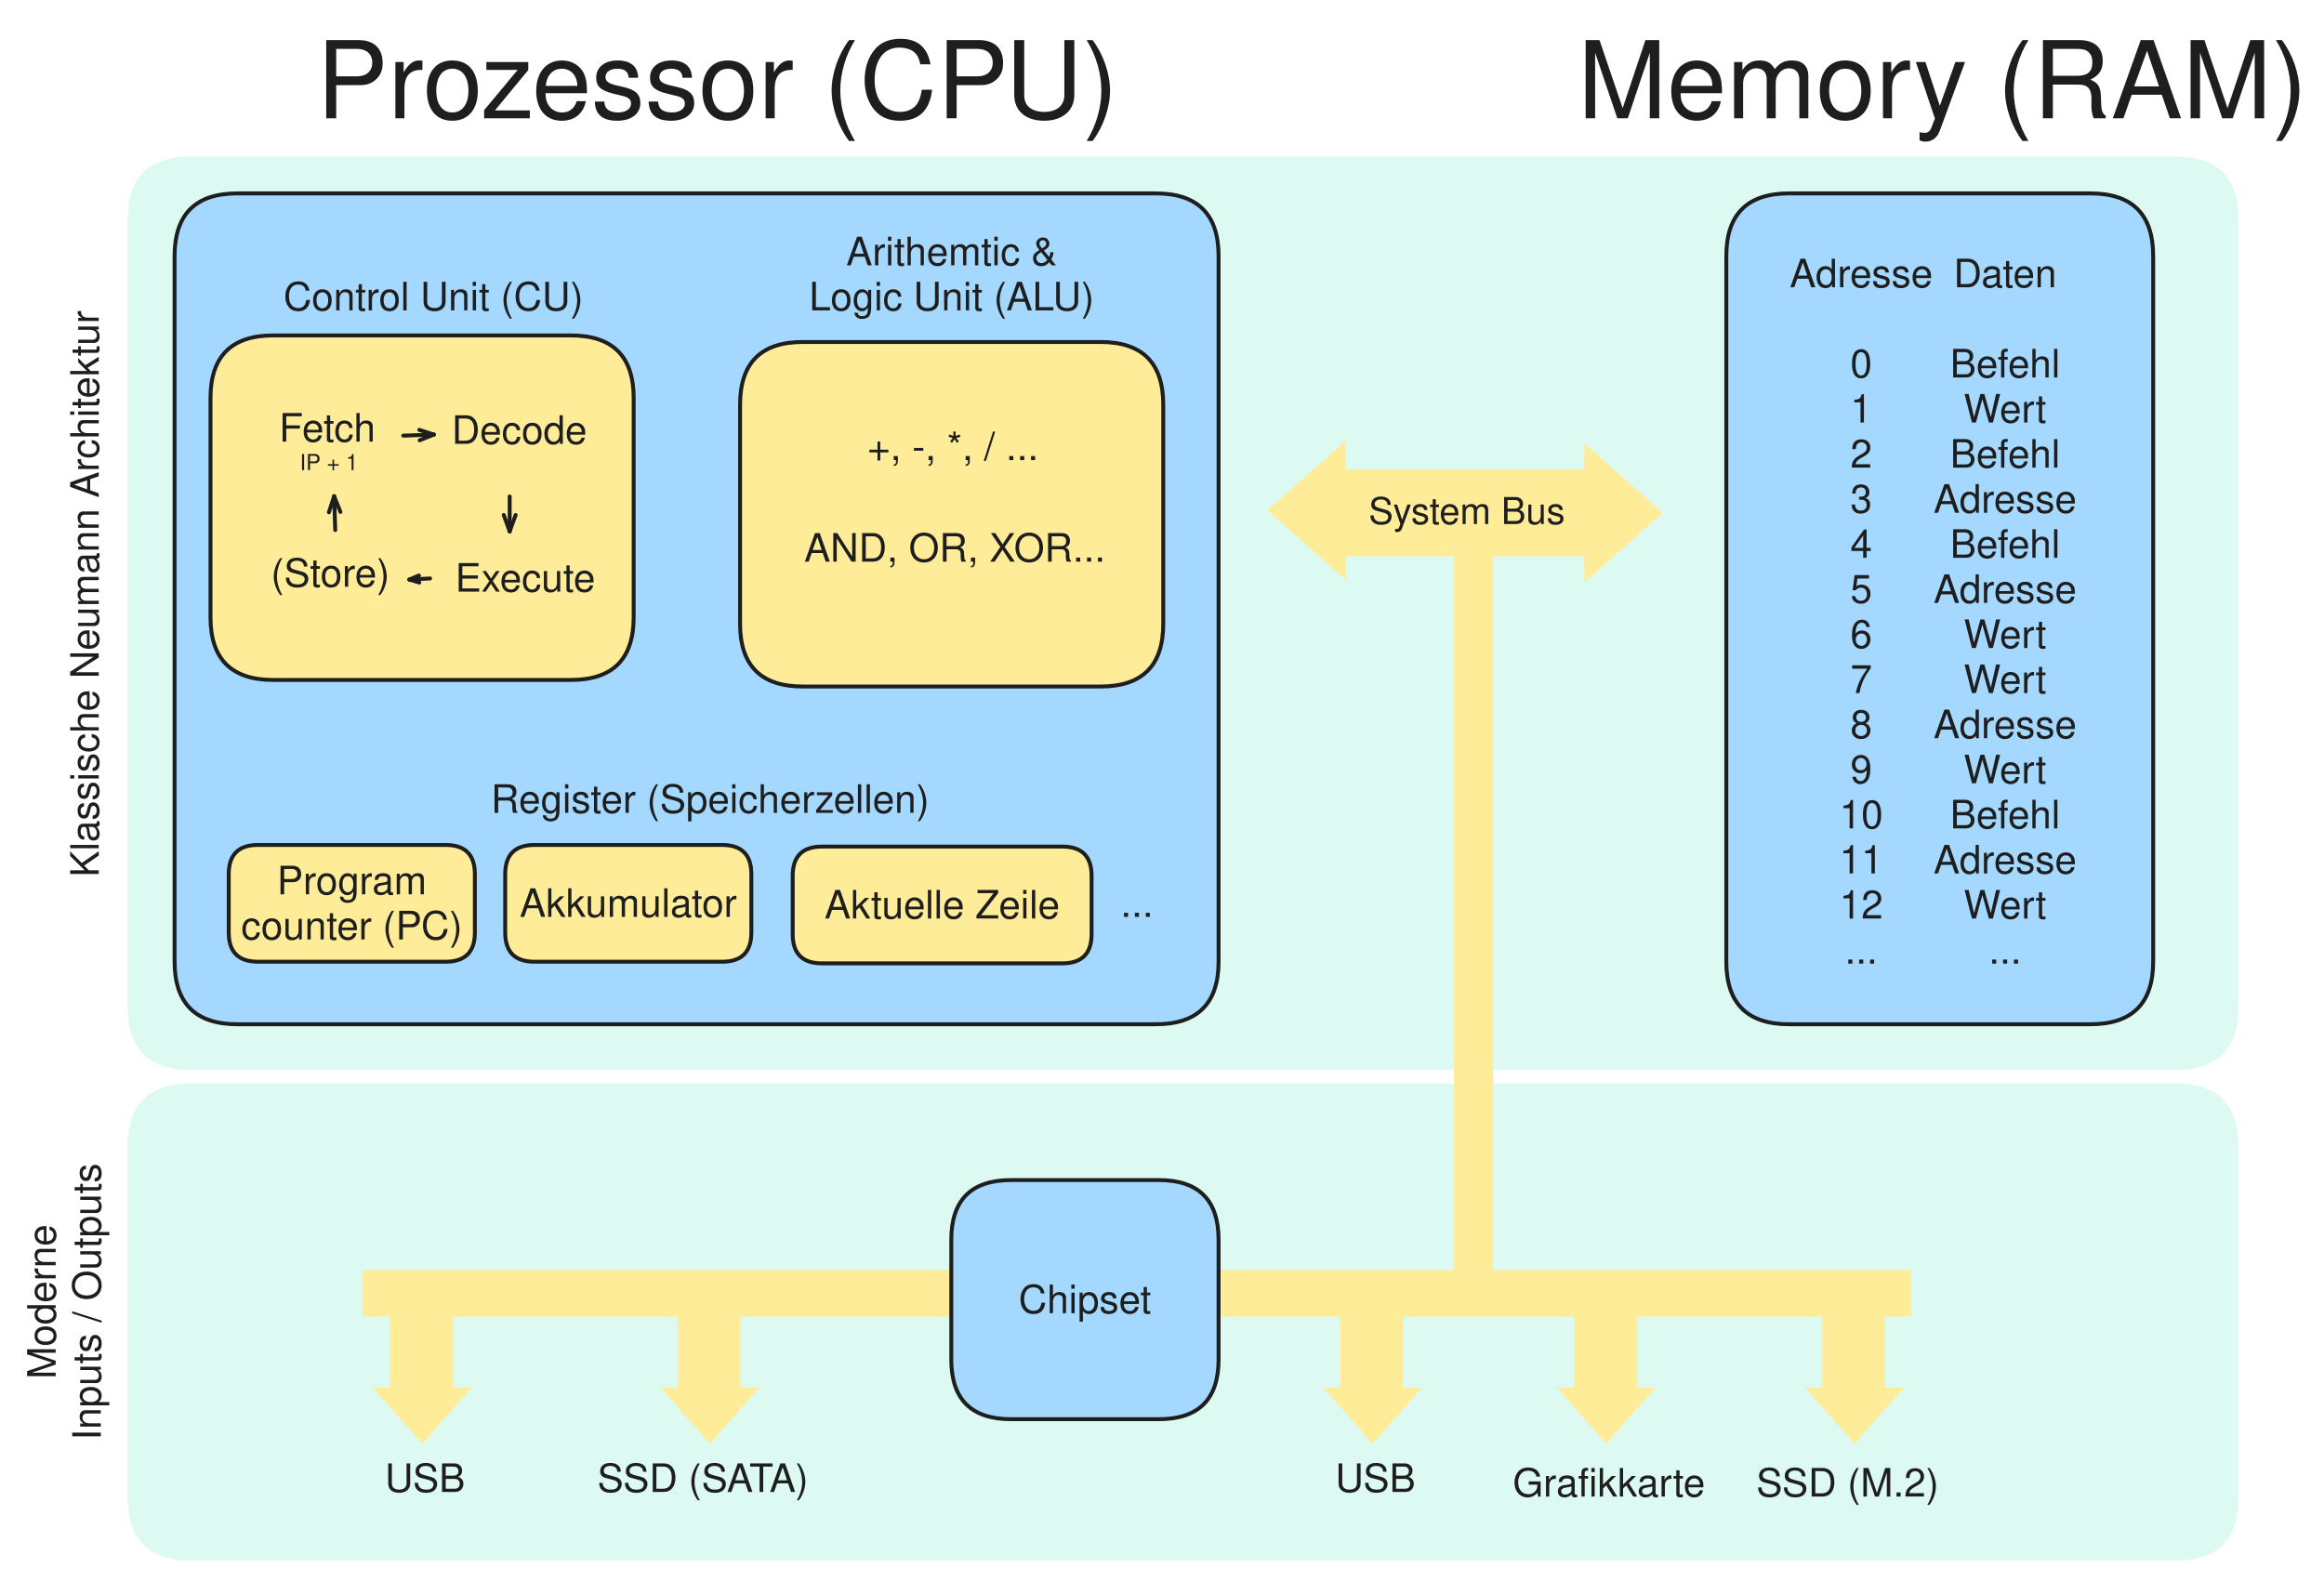
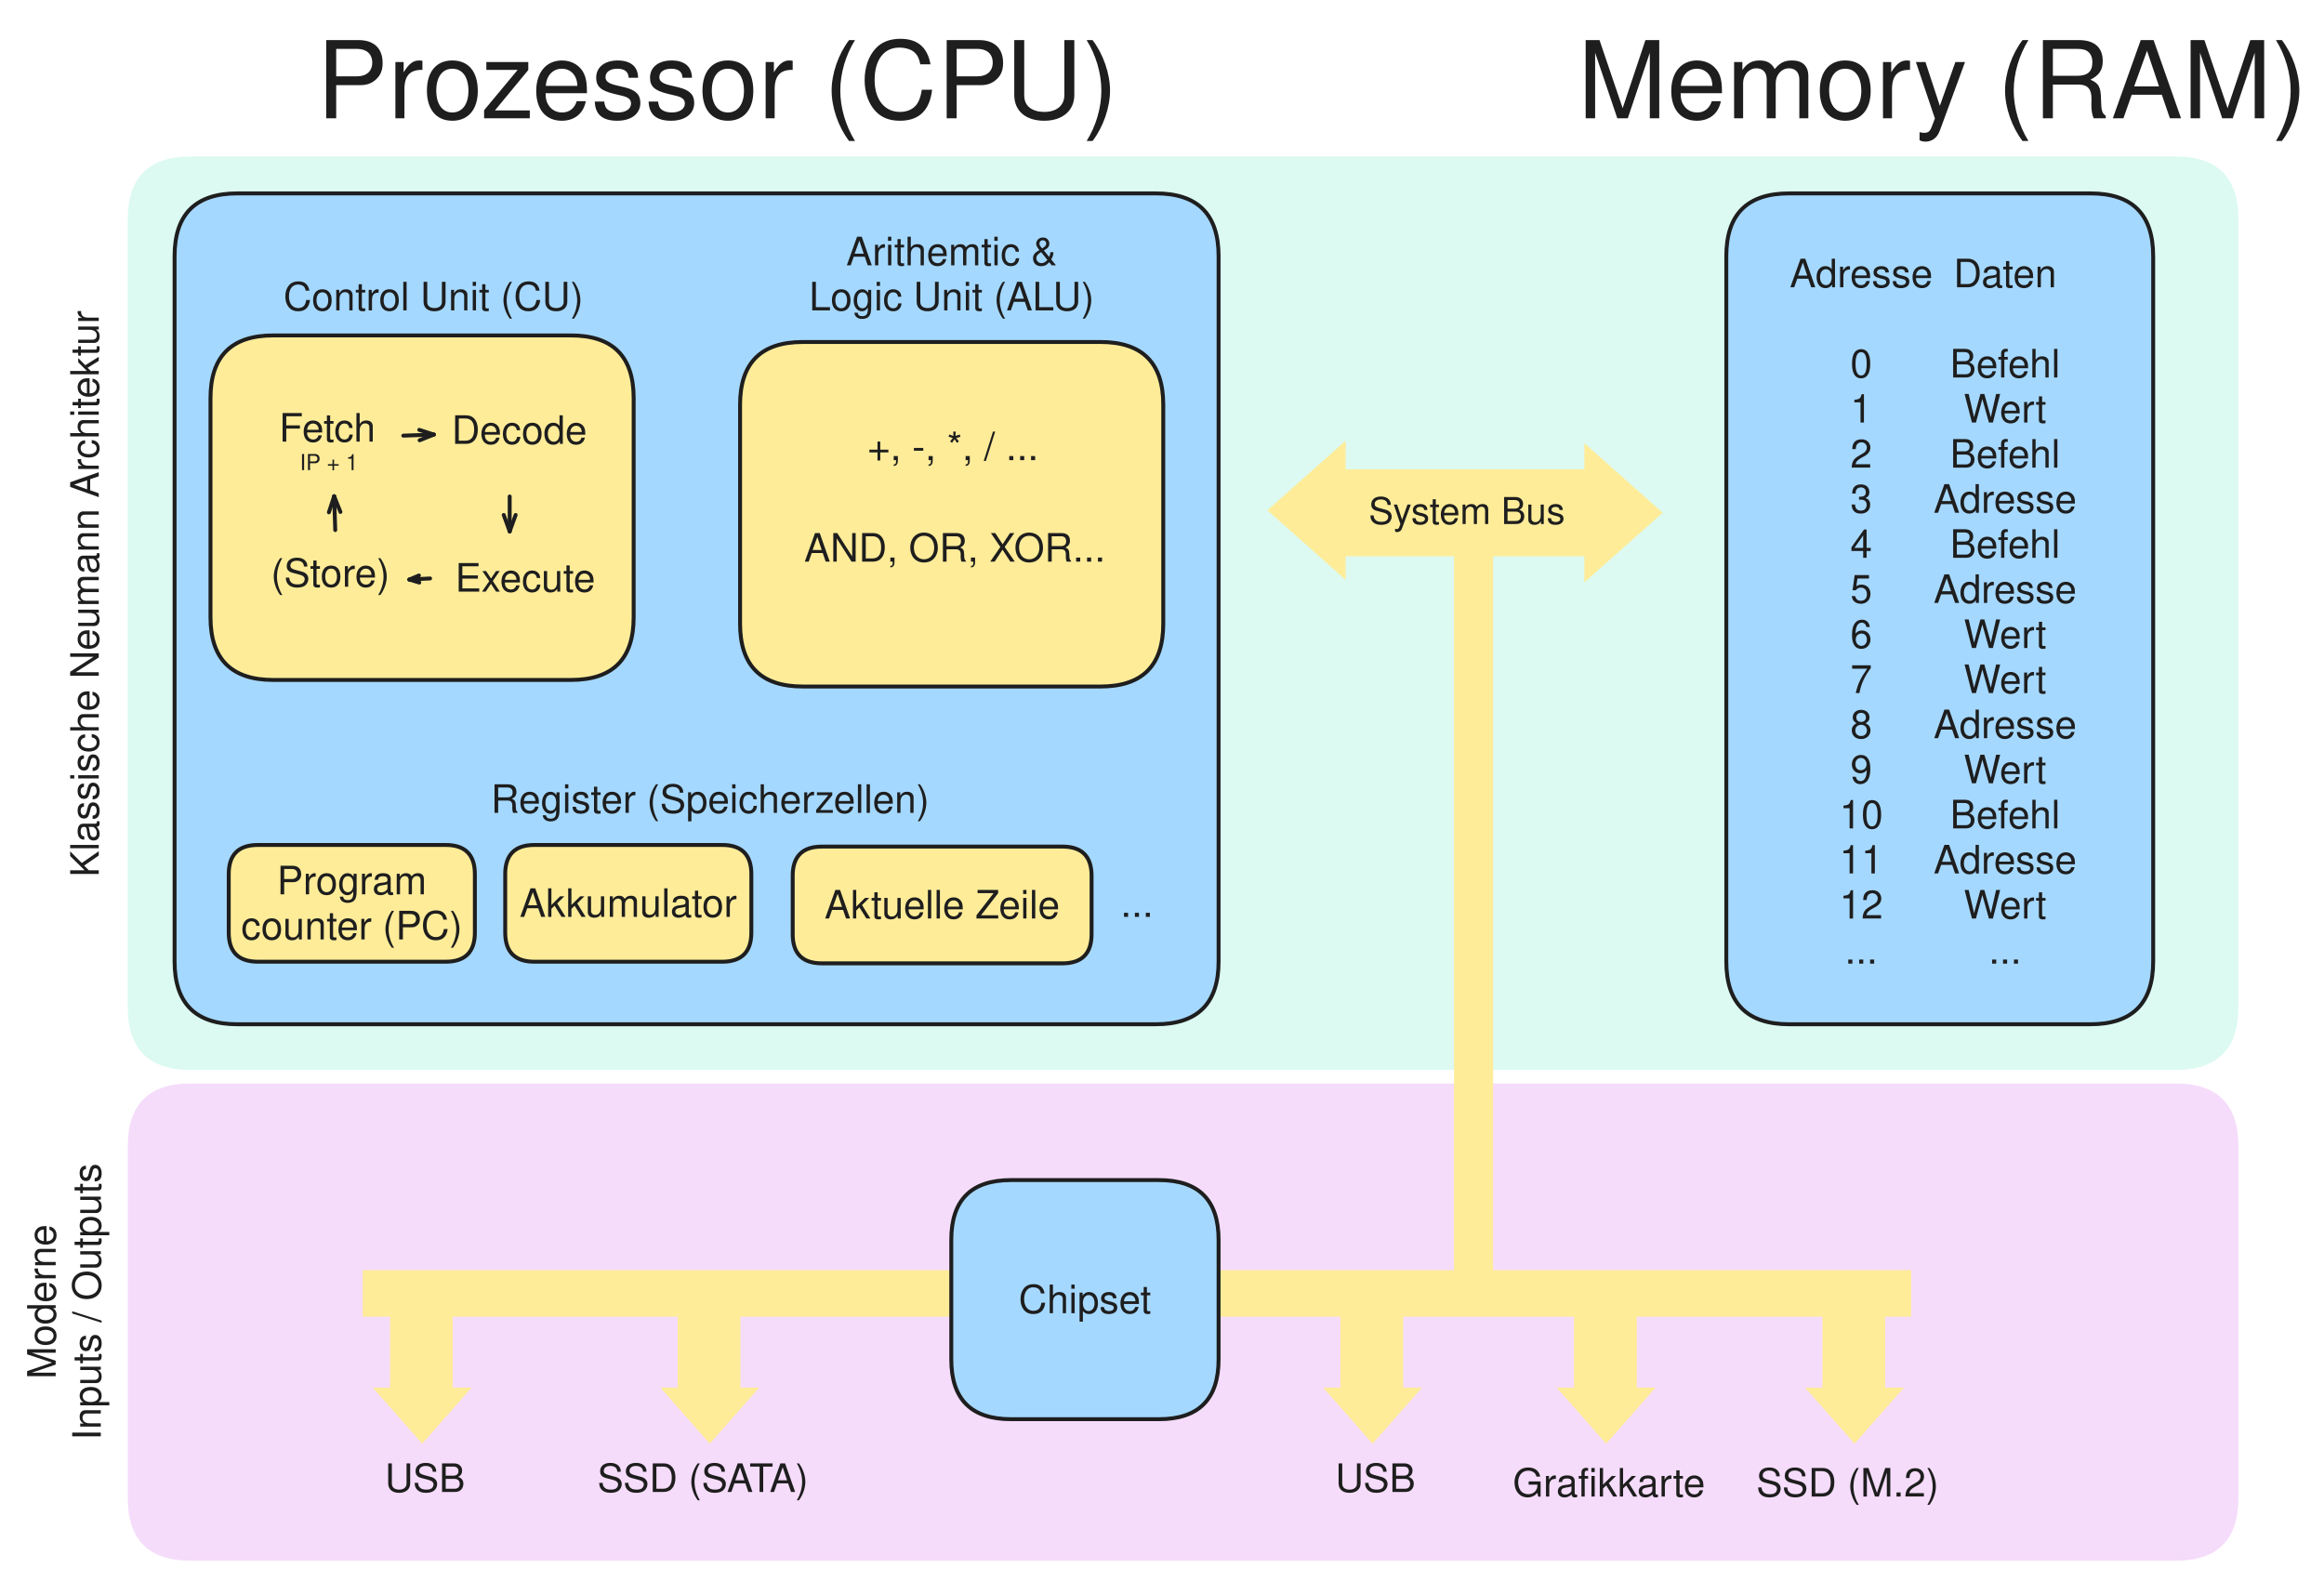
<svg xmlns="http://www.w3.org/2000/svg" version="1.1" viewBox="0 0 1185.253 806.101" width="1185.253" height="806.101" class="excalidraw-svg">
  <defs>
    <style class="style-fonts">
      @font-face {
        font-family: "Virgil";
        src: url("https://excalidraw.com/Virgil.woff2");
      }
      @font-face {
        font-family: "Cascadia";
        src: url("https://excalidraw.com/Cascadia.woff2");
      }
      @font-face {
        font-family: "Assistant";
        src: url("https://excalidraw.com/Assistant-Regular.woff2");
      }
    </style>
  </defs>
  <g stroke-linecap="round" transform="translate(65.16214 79.81677) rotate(0 538.2149 232.9733)">
    <path d="M32 0 C312.22 0, 592.44 0, 1044.43 0 C1065.76 0, 1076.43 10.67, 1076.43 32 C1076.43 171.33, 1076.43 310.67, 1076.43 433.95 C1076.43 455.28, 1065.76 465.95, 1044.43 465.95 C729.49 465.95, 414.56 465.95, 32 465.95 C10.67 465.95, 0 455.28, 0 433.95 C0 274.03, 0 114.12, 0 32 C0 10.67, 10.67 0, 32 0" stroke="none" stroke-width="0" fill="#96f2d755" />
    <path d="M32 0 C374.63 0, 717.26 0, 1044.43 0 M1044.43 0 C1065.76 0, 1076.43 10.67, 1076.43 32 M1076.43 32 C1076.43 186.9, 1076.43 341.79, 1076.43 433.95 M1076.43 433.95 C1076.43 455.28, 1065.76 465.95, 1044.43 465.95 M1044.43 465.95 C738.19 465.95, 431.94 465.95, 32 465.95 M32 465.95 C10.67 465.95, 0 455.28, 0 433.95 M0 433.95 C0 302.51, 0 171.08, 0 32 M0 32 C0 10.67, 10.67 0, 32 0" stroke="transparent" stroke-width="2.5" fill="none" stroke-dasharray="1.5 8" />
  </g>
  <g stroke-linecap="round" transform="translate(65.16214 552.6756) rotate(0 538.2149 121.7128)">
-     <path d="M32 0 C392.19 0, 752.38 0, 1044.43 0 C1065.76 0, 1076.43 10.67, 1076.43 32 C1076.43 89.31, 1076.43 146.61, 1076.43 211.43 C1076.43 232.76, 1065.76 243.43, 1044.43 243.43 C812.9 243.43, 581.37 243.43, 32 243.43 C10.67 243.43, 0 232.76, 0 211.43 C0 159.62, 0 107.81, 0 32 C0 10.67, 10.67 0, 32 0" stroke="none" stroke-width="0" fill="#96f2d755" />
+     <path d="M32 0 C392.19 0, 752.38 0, 1044.43 0 C1065.76 0, 1076.43 10.67, 1076.43 32 C1076.43 89.31, 1076.43 146.61, 1076.43 211.43 C1076.43 232.76, 1065.76 243.43, 1044.43 243.43 C812.9 243.43, 581.37 243.43, 32 243.43 C10.67 243.43, 0 232.76, 0 211.43 C0 159.62, 0 107.81, 0 32 C0 10.67, 10.67 0, 32 0" stroke="none" stroke-width="0" fill="#e396f255" />
    <path d="M32 0 C287.49 0, 542.97 0, 1044.43 0 M1044.43 0 C1065.76 0, 1076.43 10.67, 1076.43 32 M1076.43 32 C1076.43 96.25, 1076.43 160.5, 1076.43 211.43 M1076.43 211.43 C1076.43 232.76, 1065.76 243.43, 1044.43 243.43 M1044.43 243.43 C765.02 243.43, 485.61 243.43, 32 243.43 M32 243.43 C10.67 243.43, 0 232.76, 0 211.43 M0 211.43 C0 160.31, 0 109.18, 0 32 M0 32 C0 10.67, 10.67 0, 32 0" stroke="transparent" stroke-width="2.5" fill="none" stroke-dasharray="1.5 8" />
  </g>
  <g stroke-linecap="round" transform="translate(89.03827 98.64594) rotate(0 266.2237 211.9064)">
    <path d="M32 0 C164.44 0, 296.87 0, 500.45 0 C521.78 0, 532.45 10.67, 532.45 32 C532.45 174.15, 532.45 316.29, 532.45 391.81 C532.45 413.15, 521.78 423.81, 500.45 423.81 C344.98 423.81, 189.51 423.81, 32 423.81 C10.67 423.81, 0 413.15, 0 391.81 C0 282.41, 0 173, 0 32 C0 10.67, 10.67 0, 32 0" stroke="none" stroke-width="0" fill="#a5d8ff" />
    <path d="M32 0 C160.55 0, 289.09 0, 500.45 0 M32 0 C192.58 0, 353.17 0, 500.45 0 M500.45 0 C521.78 0, 532.45 10.67, 532.45 32 M500.45 0 C521.78 0, 532.45 10.67, 532.45 32 M532.45 32 C532.45 140.3, 532.45 248.6, 532.45 391.81 M532.45 32 C532.45 104.86, 532.45 177.72, 532.45 391.81 M532.45 391.81 C532.45 413.15, 521.78 423.81, 500.45 423.81 M532.45 391.81 C532.45 413.15, 521.78 423.81, 500.45 423.81 M500.45 423.81 C397.66 423.81, 294.88 423.81, 32 423.81 M500.45 423.81 C338.76 423.81, 177.07 423.81, 32 423.81 M32 423.81 C10.67 423.81, 0 413.15, 0 391.81 M32 423.81 C10.67 423.81, 0 413.15, 0 391.81 M0 391.81 C0 248.28, 0 104.76, 0 32 M0 391.81 C0 251.8, 0 111.78, 0 32 M0 32 C0 10.67, 10.67 0, 32 0 M0 32 C0 10.67, 10.67 0, 32 0" stroke="#1e1e1e" stroke-width="2" fill="none" />
  </g>
  <g transform="translate(161.3949 10) rotate(0 206.6363 31.45226)">
    <text x="0" y="50.325" font-family="Helvetica, Segoe UI Emoji" font-size="54.7px" fill="#1e1e1e" text-anchor="start" style="white-space: pre;" direction="ltr" dominant-baseline="alphabetic">Prozessor (CPU)</text>
  </g>
  <g stroke-linecap="round" transform="translate(107.3512 171.0952) rotate(0 107.9094 87.86909)">
    <path d="M32 0 C89.31 0, 146.62 0, 183.82 0 C205.15 0, 215.82 10.67, 215.82 32 C215.82 64.49, 215.82 96.97, 215.82 143.74 C215.82 165.07, 205.15 175.74, 183.82 175.74 C127.93 175.74, 72.05 175.74, 32 175.74 C10.67 175.74, 0 165.07, 0 143.74 C0 113.35, 0 82.96, 0 32 C0 10.67, 10.67 0, 32 0" stroke="none" stroke-width="0" fill="#ffec99" />
    <path d="M32 0 C68.06 0, 104.12 0, 183.82 0 M32 0 C92.04 0, 152.07 0, 183.82 0 M183.82 0 C205.15 0, 215.82 10.67, 215.82 32 M183.82 0 C205.15 0, 215.82 10.67, 215.82 32 M215.82 32 C215.82 62.45, 215.82 92.91, 215.82 143.74 M215.82 32 C215.82 57.72, 215.82 83.44, 215.82 143.74 M215.82 143.74 C215.82 165.07, 205.15 175.74, 183.82 175.74 M215.82 143.74 C215.82 165.07, 205.15 175.74, 183.82 175.74 M183.82 175.74 C134.15 175.74, 84.48 175.74, 32 175.74 M183.82 175.74 C136.29 175.74, 88.76 175.74, 32 175.74 M32 175.74 C10.67 175.74, 0 165.07, 0 143.74 M32 175.74 C10.67 175.74, 0 165.07, 0 143.74 M0 143.74 C0 116.81, 0 89.89, 0 32 M0 143.74 C0 113.89, 0 84.04, 0 32 M0 32 C0 10.67, 10.67 0, 32 0 M0 32 C0 10.67, 10.67 0, 32 0" stroke="#1e1e1e" stroke-width="2" fill="none" />
  </g>
  <g transform="translate(144.56 139.9274) rotate(0 76.67969 11.5)">
    <text x="0" y="18.4" font-family="Helvetica, Segoe UI Emoji" font-size="20px" fill="#1e1e1e" text-anchor="start" style="white-space: pre;" direction="ltr" dominant-baseline="alphabetic">Control Unit (CU)</text>
  </g>
  <g transform="translate(142.3412 206.8669) rotate(0 25.00977 11.5)">
    <text x="0" y="18.4" font-family="Helvetica, Segoe UI Emoji" font-size="20px" fill="#1e1e1e" text-anchor="start" style="white-space: pre;" direction="ltr" dominant-baseline="alphabetic">Fetch</text>
  </g>
  <g transform="translate(152.9058 229.4194) rotate(0 14.86671 6.479101)">
    <text x="0" y="10.367" font-family="Helvetica, Segoe UI Emoji" font-size="11.268px" fill="#1e1e1e" text-anchor="start" style="white-space: pre;" direction="ltr" dominant-baseline="alphabetic">IP + 1</text>
  </g>
  <g transform="translate(230.3451 208.0167) rotate(0 34.46777 11.5)">
    <text x="0" y="18.4" font-family="Helvetica, Segoe UI Emoji" font-size="20px" fill="#1e1e1e" text-anchor="start" style="white-space: pre;" direction="ltr" dominant-baseline="alphabetic">Decode</text>
  </g>
  <g transform="translate(232.1404 283.3839) rotate(0 36.13281 11.5)">
    <text x="0" y="18.4" font-family="Helvetica, Segoe UI Emoji" font-size="20px" fill="#1e1e1e" text-anchor="start" style="white-space: pre;" direction="ltr" dominant-baseline="alphabetic">Execute</text>
  </g>
  <g transform="translate(138.171 280.8817) rotate(0 30.56152 11.5)">
    <text x="0" y="18.4" font-family="Helvetica, Segoe UI Emoji" font-size="20px" fill="#1e1e1e" text-anchor="start" style="white-space: pre;" direction="ltr" dominant-baseline="alphabetic">(Store)</text>
  </g>
  <g stroke-linecap="round">
    <g transform="translate(205.6708 222.2203) rotate(0 7.784445 -0.2780121)">
      <path d="M0 0 C2.59 -0.09, 12.97 -0.46, 15.57 -0.56 M0 0 C2.59 -0.09, 12.97 -0.46, 15.57 -0.56" stroke="#1e1e1e" stroke-width="2" fill="none" />
    </g>
    <g transform="translate(205.6708 222.2203) rotate(0 7.784445 -0.2780121)">
      <path d="M8.35 2.37 C10.19 1.62, 12.03 0.88, 15.57 -0.56 M8.35 2.37 C10.91 1.33, 13.48 0.29, 15.57 -0.56" stroke="#1e1e1e" stroke-width="2" fill="none" />
    </g>
    <g transform="translate(205.6708 222.2203) rotate(0 7.784445 -0.2780121)">
      <path d="M8.16 -2.96 C10.05 -2.35, 11.94 -1.73, 15.57 -0.56 M8.16 -2.96 C10.79 -2.1, 13.42 -1.25, 15.57 -0.56" stroke="#1e1e1e" stroke-width="2" fill="none" />
    </g>
  </g>
  <mask />
  <g stroke-linecap="round">
    <g transform="translate(259.9421 253.2504) rotate(0 0 8.896515)">
      <path d="M0 0 C0 2.97, 0 14.83, 0 17.79 M0 0 C0 2.97, 0 14.83, 0 17.79" stroke="#1e1e1e" stroke-width="2" fill="none" />
    </g>
    <g transform="translate(259.9421 253.2504) rotate(0 0 8.896515)">
      <path d="M-3.04 9.43 C-2.38 11.24, -1.73 13.05, 0 17.79 M-3.04 9.43 C-2.16 11.86, -1.27 14.29, 0 17.79" stroke="#1e1e1e" stroke-width="2" fill="none" />
    </g>
    <g transform="translate(259.9421 253.2504) rotate(0 0 8.896515)">
      <path d="M3.04 9.43 C2.38 11.24, 1.73 13.05, 0 17.79 M3.04 9.43 C2.16 11.86, 1.27 14.29, 0 17.79" stroke="#1e1e1e" stroke-width="2" fill="none" />
    </g>
  </g>
  <mask />
  <g stroke-linecap="round">
    <g transform="translate(219.3518 295.0605) rotate(0 -5.282315 0.2780333)">
      <path d="M0 0 C-1.76 0.09, -8.8 0.46, -10.56 0.56 M0 0 C-1.76 0.09, -8.8 0.46, -10.56 0.56" stroke="#1e1e1e" stroke-width="2" fill="none" />
    </g>
    <g transform="translate(219.3518 295.0605) rotate(0 -5.282315 0.2780333)">
      <path d="M-5.7 -1.51 C-7.19 -0.88, -8.68 -0.24, -10.56 0.56 M-5.7 -1.51 C-6.71 -1.08, -7.71 -0.65, -10.56 0.56" stroke="#1e1e1e" stroke-width="2" fill="none" />
    </g>
    <g transform="translate(219.3518 295.0605) rotate(0 -5.282315 0.2780333)">
      <path d="M-5.51 2.1 C-7.06 1.63, -8.61 1.15, -10.56 0.56 M-5.51 2.1 C-6.55 1.78, -7.6 1.46, -10.56 0.56" stroke="#1e1e1e" stroke-width="2" fill="none" />
    </g>
  </g>
  <mask />
  <g stroke-linecap="round">
    <g transform="translate(170.9769 270.371) rotate(0 -0.2780121 -8.618503)">
      <path d="M0 0 C-0.09 -2.87, -0.46 -14.36, -0.56 -17.24 M0 0 C-0.09 -2.87, -0.46 -14.36, -0.56 -17.24" stroke="#1e1e1e" stroke-width="2" fill="none" />
    </g>
    <g transform="translate(170.9769 270.371) rotate(0 -0.2780121 -8.618503)">
      <path d="M2.65 -9.23 C1.94 -11.01, 1.22 -12.8, -0.56 -17.24 M2.65 -9.23 C2 -10.86, 1.35 -12.49, -0.56 -17.24" stroke="#1e1e1e" stroke-width="2" fill="none" />
    </g>
    <g transform="translate(170.9769 270.371) rotate(0 -0.2780121 -8.618503)">
      <path d="M-3.24 -9.04 C-2.64 -10.87, -2.05 -12.69, -0.56 -17.24 M-3.24 -9.04 C-2.7 -10.71, -2.15 -12.37, -0.56 -17.24" stroke="#1e1e1e" stroke-width="2" fill="none" />
    </g>
  </g>
  <mask />
  <g stroke-linecap="round" transform="translate(377.4461 174.4431) rotate(0 107.9094 87.86909)">
    <path d="M32 0 C92.25 0, 152.49 0, 183.82 0 C205.15 0, 215.82 10.67, 215.82 32 C215.82 74.14, 215.82 116.29, 215.82 143.74 C215.82 165.07, 205.15 175.74, 183.82 175.74 C140.64 175.74, 97.46 175.74, 32 175.74 C10.67 175.74, 0 165.07, 0 143.74 C0 119.7, 0 95.67, 0 32 C0 10.67, 10.67 0, 32 0" stroke="none" stroke-width="0" fill="#ffec99" />
    <path d="M32 0 C86.68 0, 141.37 0, 183.82 0 M32 0 C81.04 0, 130.08 0, 183.82 0 M183.82 0 C205.15 0, 215.82 10.67, 215.82 32 M183.82 0 C205.15 0, 215.82 10.67, 215.82 32 M215.82 32 C215.82 56.73, 215.82 81.45, 215.82 143.74 M215.82 32 C215.82 73.14, 215.82 114.29, 215.82 143.74 M215.82 143.74 C215.82 165.07, 205.15 175.74, 183.82 175.74 M215.82 143.74 C215.82 165.07, 205.15 175.74, 183.82 175.74 M183.82 175.74 C148.25 175.74, 112.67 175.74, 32 175.74 M183.82 175.74 C140.45 175.74, 97.08 175.74, 32 175.74 M32 175.74 C10.67 175.74, 0 165.07, 0 143.74 M32 175.74 C10.67 175.74, 0 165.07, 0 143.74 M0 143.74 C0 102.92, 0 62.11, 0 32 M0 143.74 C0 117.74, 0 91.74, 0 32 M0 32 C0 10.67, 10.67 0, 32 0 M0 32 C0 10.67, 10.67 0, 32 0" stroke="#1e1e1e" stroke-width="2" fill="none" />
  </g>
  <g transform="translate(411.9962 116.9274) rotate(0 73.35938 23)">
    <text x="73.359" y="18.4" font-family="Helvetica, Segoe UI Emoji" font-size="20px" fill="#1e1e1e" text-anchor="middle" style="white-space: pre;" direction="ltr" dominant-baseline="alphabetic">Arithemtic &amp; </text>
    <text x="73.359" y="41.4" font-family="Helvetica, Segoe UI Emoji" font-size="20px" fill="#1e1e1e" text-anchor="middle" style="white-space: pre;" direction="ltr" dominant-baseline="alphabetic">Logic Unit (ALU)</text>
  </g>
  <g transform="translate(442.4062 216.3132) rotate(0 43.62305 11.5)">
    <text x="43.623" y="18.4" font-family="Helvetica, Segoe UI Emoji" font-size="20px" fill="#1e1e1e" text-anchor="middle" style="white-space: pre;" direction="ltr" dominant-baseline="alphabetic">+, -, *, / ...</text>
  </g>
  <g transform="translate(409.7243 268.0813) rotate(0 77.23145 11.5)">
    <text x="77.231" y="18.4" font-family="Helvetica, Segoe UI Emoji" font-size="20px" fill="#1e1e1e" text-anchor="middle" style="white-space: pre;" direction="ltr" dominant-baseline="alphabetic">AND, OR, XOR...</text>
  </g>
  <g transform="translate(249.8923 396.2353) rotate(0 112.2705 11.5)">
    <text x="112.271" y="18.4" font-family="Helvetica, Segoe UI Emoji" font-size="20px" fill="#1e1e1e" text-anchor="middle" style="white-space: pre;" direction="ltr" dominant-baseline="alphabetic">Register (Speicherzellen)</text>
  </g>
  <g stroke-linecap="round" transform="translate(116.6556 431.0051) rotate(0 62.76649 29.77606)">
    <path d="M14.89 0 C35.17 0, 55.45 0, 110.64 0 C120.57 0, 125.53 4.96, 125.53 14.89 C125.53 23.47, 125.53 32.05, 125.53 44.66 C125.53 54.59, 120.57 59.55, 110.64 59.55 C87.61 59.55, 64.57 59.55, 14.89 59.55 C4.96 59.55, 0 54.59, 0 44.66 C0 35.55, 0 26.43, 0 14.89 C0 4.96, 4.96 0, 14.89 0" stroke="none" stroke-width="0" fill="#ffec99" />
    <path d="M14.89 0 C41.3 0, 67.71 0, 110.64 0 M14.89 0 C35.1 0, 55.31 0, 110.64 0 M110.64 0 C120.57 0, 125.53 4.96, 125.53 14.89 M110.64 0 C120.57 0, 125.53 4.96, 125.53 14.89 M125.53 14.89 C125.53 20.91, 125.53 26.93, 125.53 44.66 M125.53 14.89 C125.53 24.9, 125.53 34.91, 125.53 44.66 M125.53 44.66 C125.53 54.59, 120.57 59.55, 110.64 59.55 M125.53 44.66 C125.53 54.59, 120.57 59.55, 110.64 59.55 M110.64 59.55 C90.6 59.55, 70.56 59.55, 14.89 59.55 M110.64 59.55 C80.6 59.55, 50.55 59.55, 14.89 59.55 M14.89 59.55 C4.96 59.55, 0 54.59, 0 44.66 M14.89 59.55 C4.96 59.55, 0 54.59, 0 44.66 M0 44.66 C0 33.55, 0 22.44, 0 14.89 M0 44.66 C0 37.86, 0 31.05, 0 14.89 M0 14.89 C0 4.96, 4.96 0, 14.89 0 M0 14.89 C0 4.96, 4.96 0, 14.89 0" stroke="#1e1e1e" stroke-width="2" fill="none" />
  </g>
  <g transform="translate(122.7375 437.7811) rotate(0 56.68457 23)">
    <text x="56.685" y="18.4" font-family="Helvetica, Segoe UI Emoji" font-size="20px" fill="#1e1e1e" text-anchor="middle" style="white-space: pre;" direction="ltr" dominant-baseline="alphabetic">Program</text>
    <text x="56.685" y="41.4" font-family="Helvetica, Segoe UI Emoji" font-size="20px" fill="#1e1e1e" text-anchor="middle" style="white-space: pre;" direction="ltr" dominant-baseline="alphabetic">counter (PC)</text>
  </g>
  <g stroke-linecap="round" transform="translate(257.6601 431.0051) rotate(0 62.76649 29.77606)">
    <path d="M14.89 0 C52.61 0, 90.33 0, 110.64 0 C120.57 0, 125.53 4.96, 125.53 14.89 C125.53 23.04, 125.53 31.19, 125.53 44.66 C125.53 54.59, 120.57 59.55, 110.64 59.55 C75.72 59.55, 40.79 59.55, 14.89 59.55 C4.96 59.55, 0 54.59, 0 44.66 C0 37.04, 0 29.42, 0 14.89 C0 4.96, 4.96 0, 14.89 0" stroke="none" stroke-width="0" fill="#ffec99" />
    <path d="M14.89 0 C45 0, 75.12 0, 110.64 0 M14.89 0 C42.49 0, 70.08 0, 110.64 0 M110.64 0 C120.57 0, 125.53 4.96, 125.53 14.89 M110.64 0 C120.57 0, 125.53 4.96, 125.53 14.89 M125.53 14.89 C125.53 23.69, 125.53 32.48, 125.53 44.66 M125.53 14.89 C125.53 25.79, 125.53 36.7, 125.53 44.66 M125.53 44.66 C125.53 54.59, 120.57 59.55, 110.64 59.55 M125.53 44.66 C125.53 54.59, 120.57 59.55, 110.64 59.55 M110.64 59.55 C90.81 59.55, 70.97 59.55, 14.89 59.55 M110.64 59.55 C84.26 59.55, 57.87 59.55, 14.89 59.55 M14.89 59.55 C4.96 59.55, 0 54.59, 0 44.66 M14.89 59.55 C4.96 59.55, 0 54.59, 0 44.66 M0 44.66 C0 37.35, 0 30.03, 0 14.89 M0 44.66 C0 36.43, 0 28.2, 0 14.89 M0 14.89 C0 4.96, 4.96 0, 14.89 0 M0 14.89 C0 4.96, 4.96 0, 14.89 0" stroke="#1e1e1e" stroke-width="2" fill="none" />
  </g>
  <g transform="translate(264.8504 449.2811) rotate(0 55.57617 11.5)">
    <text x="55.576" y="18.4" font-family="Helvetica, Segoe UI Emoji" font-size="20px" fill="#1e1e1e" text-anchor="middle" style="white-space: pre;" direction="ltr" dominant-baseline="alphabetic">Akkumulator</text>
  </g>
  <g stroke-linecap="round" transform="translate(404.2805 431.8377) rotate(0 76.21722 29.77606)">
    <path d="M14.89 0 C47.24 0, 79.6 0, 137.55 0 C147.47 0, 152.43 4.96, 152.43 14.89 C152.43 22.55, 152.43 30.21, 152.43 44.66 C152.43 54.59, 147.47 59.55, 137.55 59.55 C100.43 59.55, 63.31 59.55, 14.89 59.55 C4.96 59.55, 0 54.59, 0 44.66 C0 36.53, 0 28.4, 0 14.89 C0 4.96, 4.96 0, 14.89 0" stroke="none" stroke-width="0" fill="#ffec99" />
    <path d="M14.89 0 C49.39 0, 83.9 0, 137.55 0 M14.89 0 C46.26 0, 77.64 0, 137.55 0 M137.55 0 C147.47 0, 152.43 4.96, 152.43 14.89 M137.55 0 C147.47 0, 152.43 4.96, 152.43 14.89 M152.43 14.89 C152.43 26.21, 152.43 37.54, 152.43 44.66 M152.43 14.89 C152.43 25.98, 152.43 37.07, 152.43 44.66 M152.43 44.66 C152.43 54.59, 147.47 59.55, 137.55 59.55 M152.43 44.66 C152.43 54.59, 147.47 59.55, 137.55 59.55 M137.55 59.55 C98.38 59.55, 59.21 59.55, 14.89 59.55 M137.55 59.55 C109.07 59.55, 80.59 59.55, 14.89 59.55 M14.89 59.55 C4.96 59.55, 0 54.59, 0 44.66 M14.89 59.55 C4.96 59.55, 0 54.59, 0 44.66 M0 44.66 C0 36.49, 0 28.31, 0 14.89 M0 44.66 C0 38.12, 0 31.58, 0 14.89 M0 14.89 C0 4.96, 4.96 0, 14.89 0 M0 14.89 C0 4.96, 4.96 0, 14.89 0" stroke="#1e1e1e" stroke-width="2" fill="none" />
  </g>
  <g transform="translate(420.4684 450.1138) rotate(0 60.0293 11.5)">
    <text x="60.029" y="18.4" font-family="Helvetica, Segoe UI Emoji" font-size="20px" fill="#1e1e1e" text-anchor="middle" style="white-space: pre;" direction="ltr" dominant-baseline="alphabetic">Aktuelle Zeile</text>
  </g>
  <g stroke-linecap="round" transform="translate(880.4278 98.64594) rotate(0 108.8535 211.9064)">
    <path d="M32 0 C71.69 0, 111.37 0, 185.71 0 C207.04 0, 217.71 10.67, 217.71 32 C217.71 173.55, 217.71 315.1, 217.71 391.81 C217.71 413.15, 207.04 423.81, 185.71 423.81 C143.55 423.81, 101.39 423.81, 32 423.81 C10.67 423.81, 0 413.15, 0 391.81 C0 256.04, 0 120.26, 0 32 C0 10.67, 10.67 0, 32 0" stroke="none" stroke-width="0" fill="#a5d8ff" />
    <path d="M32 0 C71.59 0, 111.18 0, 185.71 0 M32 0 C81.52 0, 131.04 0, 185.71 0 M185.71 0 C207.04 0, 217.71 10.67, 217.71 32 M185.71 0 C207.04 0, 217.71 10.67, 217.71 32 M217.71 32 C217.71 162.26, 217.71 292.53, 217.71 391.81 M217.71 32 C217.71 104.82, 217.71 177.65, 217.71 391.81 M217.71 391.81 C217.71 413.15, 207.04 423.81, 185.71 423.81 M217.71 391.81 C217.71 413.15, 207.04 423.81, 185.71 423.81 M185.71 423.81 C153.66 423.81, 121.61 423.81, 32 423.81 M185.71 423.81 C139.12 423.81, 92.53 423.81, 32 423.81 M32 423.81 C10.67 423.81, 0 413.15, 0 391.81 M32 423.81 C10.67 423.81, 0 413.15, 0 391.81 M0 391.81 C0 251.74, 0 111.66, 0 32 M0 391.81 C0 265.58, 0 139.34, 0 32 M0 32 C0 10.67, 10.67 0, 32 0 M0 32 C0 10.67, 10.67 0, 32 0" stroke="#1e1e1e" stroke-width="2" fill="none" />
  </g>
  <g transform="translate(804.5998 10) rotate(0 185.3264 31.45226)">
    <text x="0" y="50.325" font-family="Helvetica, Segoe UI Emoji" font-size="54.7px" fill="#1e1e1e" text-anchor="start" style="white-space: pre;" direction="ltr" dominant-baseline="alphabetic">Memory (RAM)</text>
  </g>
  <g transform="translate(912.557 128.136) rotate(0 36.68457 184)">
    <text x="36.685" y="18.4" font-family="Helvetica, Segoe UI Emoji" font-size="20px" fill="#1e1e1e" text-anchor="middle" style="white-space: pre;" direction="ltr" dominant-baseline="alphabetic">Adresse</text>
    <text x="36.685" y="41.4" font-family="Helvetica, Segoe UI Emoji" font-size="20px" fill="#1e1e1e" text-anchor="middle" style="white-space: pre;" direction="ltr" dominant-baseline="alphabetic" />
    <text x="36.685" y="64.4" font-family="Helvetica, Segoe UI Emoji" font-size="20px" fill="#1e1e1e" text-anchor="middle" style="white-space: pre;" direction="ltr" dominant-baseline="alphabetic">0</text>
    <text x="36.685" y="87.4" font-family="Helvetica, Segoe UI Emoji" font-size="20px" fill="#1e1e1e" text-anchor="middle" style="white-space: pre;" direction="ltr" dominant-baseline="alphabetic">1</text>
    <text x="36.685" y="110.4" font-family="Helvetica, Segoe UI Emoji" font-size="20px" fill="#1e1e1e" text-anchor="middle" style="white-space: pre;" direction="ltr" dominant-baseline="alphabetic">2</text>
    <text x="36.685" y="133.4" font-family="Helvetica, Segoe UI Emoji" font-size="20px" fill="#1e1e1e" text-anchor="middle" style="white-space: pre;" direction="ltr" dominant-baseline="alphabetic">3</text>
    <text x="36.685" y="156.4" font-family="Helvetica, Segoe UI Emoji" font-size="20px" fill="#1e1e1e" text-anchor="middle" style="white-space: pre;" direction="ltr" dominant-baseline="alphabetic">4</text>
    <text x="36.685" y="179.4" font-family="Helvetica, Segoe UI Emoji" font-size="20px" fill="#1e1e1e" text-anchor="middle" style="white-space: pre;" direction="ltr" dominant-baseline="alphabetic">5</text>
    <text x="36.685" y="202.4" font-family="Helvetica, Segoe UI Emoji" font-size="20px" fill="#1e1e1e" text-anchor="middle" style="white-space: pre;" direction="ltr" dominant-baseline="alphabetic">6</text>
    <text x="36.685" y="225.4" font-family="Helvetica, Segoe UI Emoji" font-size="20px" fill="#1e1e1e" text-anchor="middle" style="white-space: pre;" direction="ltr" dominant-baseline="alphabetic">7</text>
    <text x="36.685" y="248.4" font-family="Helvetica, Segoe UI Emoji" font-size="20px" fill="#1e1e1e" text-anchor="middle" style="white-space: pre;" direction="ltr" dominant-baseline="alphabetic">8</text>
    <text x="36.685" y="271.4" font-family="Helvetica, Segoe UI Emoji" font-size="20px" fill="#1e1e1e" text-anchor="middle" style="white-space: pre;" direction="ltr" dominant-baseline="alphabetic">9</text>
    <text x="36.685" y="294.4" font-family="Helvetica, Segoe UI Emoji" font-size="20px" fill="#1e1e1e" text-anchor="middle" style="white-space: pre;" direction="ltr" dominant-baseline="alphabetic">10</text>
    <text x="36.685" y="317.4" font-family="Helvetica, Segoe UI Emoji" font-size="20px" fill="#1e1e1e" text-anchor="middle" style="white-space: pre;" direction="ltr" dominant-baseline="alphabetic">11</text>
    <text x="36.685" y="340.4" font-family="Helvetica, Segoe UI Emoji" font-size="20px" fill="#1e1e1e" text-anchor="middle" style="white-space: pre;" direction="ltr" dominant-baseline="alphabetic">12</text>
    <text x="36.685" y="363.4" font-family="Helvetica, Segoe UI Emoji" font-size="20px" fill="#1e1e1e" text-anchor="middle" style="white-space: pre;" direction="ltr" dominant-baseline="alphabetic">...</text>
  </g>
  <g transform="translate(985.9262 128.136) rotate(0 36.68457 184)">
    <text x="36.685" y="18.4" font-family="Helvetica, Segoe UI Emoji" font-size="20px" fill="#1e1e1e" text-anchor="middle" style="white-space: pre;" direction="ltr" dominant-baseline="alphabetic">Daten</text>
    <text x="36.685" y="41.4" font-family="Helvetica, Segoe UI Emoji" font-size="20px" fill="#1e1e1e" text-anchor="middle" style="white-space: pre;" direction="ltr" dominant-baseline="alphabetic" />
    <text x="36.685" y="64.4" font-family="Helvetica, Segoe UI Emoji" font-size="20px" fill="#1e1e1e" text-anchor="middle" style="white-space: pre;" direction="ltr" dominant-baseline="alphabetic">Befehl</text>
    <text x="36.685" y="87.4" font-family="Helvetica, Segoe UI Emoji" font-size="20px" fill="#1e1e1e" text-anchor="middle" style="white-space: pre;" direction="ltr" dominant-baseline="alphabetic">Wert</text>
    <text x="36.685" y="110.4" font-family="Helvetica, Segoe UI Emoji" font-size="20px" fill="#1e1e1e" text-anchor="middle" style="white-space: pre;" direction="ltr" dominant-baseline="alphabetic">Befehl</text>
    <text x="36.685" y="133.4" font-family="Helvetica, Segoe UI Emoji" font-size="20px" fill="#1e1e1e" text-anchor="middle" style="white-space: pre;" direction="ltr" dominant-baseline="alphabetic">Adresse</text>
    <text x="36.685" y="156.4" font-family="Helvetica, Segoe UI Emoji" font-size="20px" fill="#1e1e1e" text-anchor="middle" style="white-space: pre;" direction="ltr" dominant-baseline="alphabetic">Befehl</text>
    <text x="36.685" y="179.4" font-family="Helvetica, Segoe UI Emoji" font-size="20px" fill="#1e1e1e" text-anchor="middle" style="white-space: pre;" direction="ltr" dominant-baseline="alphabetic">Adresse</text>
    <text x="36.685" y="202.4" font-family="Helvetica, Segoe UI Emoji" font-size="20px" fill="#1e1e1e" text-anchor="middle" style="white-space: pre;" direction="ltr" dominant-baseline="alphabetic">Wert</text>
    <text x="36.685" y="225.4" font-family="Helvetica, Segoe UI Emoji" font-size="20px" fill="#1e1e1e" text-anchor="middle" style="white-space: pre;" direction="ltr" dominant-baseline="alphabetic">Wert</text>
    <text x="36.685" y="248.4" font-family="Helvetica, Segoe UI Emoji" font-size="20px" fill="#1e1e1e" text-anchor="middle" style="white-space: pre;" direction="ltr" dominant-baseline="alphabetic">Adresse</text>
    <text x="36.685" y="271.4" font-family="Helvetica, Segoe UI Emoji" font-size="20px" fill="#1e1e1e" text-anchor="middle" style="white-space: pre;" direction="ltr" dominant-baseline="alphabetic">Wert</text>
    <text x="36.685" y="294.4" font-family="Helvetica, Segoe UI Emoji" font-size="20px" fill="#1e1e1e" text-anchor="middle" style="white-space: pre;" direction="ltr" dominant-baseline="alphabetic">Befehl</text>
    <text x="36.685" y="317.4" font-family="Helvetica, Segoe UI Emoji" font-size="20px" fill="#1e1e1e" text-anchor="middle" style="white-space: pre;" direction="ltr" dominant-baseline="alphabetic">Adresse</text>
    <text x="36.685" y="340.4" font-family="Helvetica, Segoe UI Emoji" font-size="20px" fill="#1e1e1e" text-anchor="middle" style="white-space: pre;" direction="ltr" dominant-baseline="alphabetic">Wert</text>
    <text x="36.685" y="363.4" font-family="Helvetica, Segoe UI Emoji" font-size="20px" fill="#1e1e1e" text-anchor="middle" style="white-space: pre;" direction="ltr" dominant-baseline="alphabetic">...</text>
  </g>
  <g stroke-linecap="round" transform="translate(674.8869 239.3751) rotate(0 68.79184 22.19092)">
    <path d="M0 0 L137.58 0 L137.58 44.38 L0 44.38" stroke="none" stroke-width="0" fill="#ffec99" />
    <path d="M0 0 C49.62 0, 99.24 0, 137.58 0 M0 0 C39.83 0, 79.65 0, 137.58 0 M137.58 0 C137.58 9.98, 137.58 19.97, 137.58 44.38 M137.58 0 C137.58 9.9, 137.58 19.8, 137.58 44.38 M137.58 44.38 C98.48 44.38, 59.38 44.38, 0 44.38 M137.58 44.38 C100.8 44.38, 64.01 44.38, 0 44.38 M0 44.38 C0 34.88, 0 25.37, 0 0 M0 44.38 C0 28.02, 0 11.66, 0 0" stroke="transparent" stroke-width="1" fill="none" />
  </g>
  <g stroke-linecap="round">
    <g transform="translate(808.0324 297.0714) rotate(0 19.97182 -35.50547)" fill-rule="evenodd">
      <path d="M0 0 L39.94 -35.51 L0 -71.01 L0 0" stroke="none" stroke-width="0" fill="#ffec99" fill-rule="evenodd" />
      <path d="M0 0 C11.76 -10.46, 23.53 -20.92, 39.94 -35.51 M0 0 C14.45 -12.84, 28.89 -25.68, 39.94 -35.51 M39.94 -35.51 C25.53 -48.32, 11.11 -61.14, 0 -71.01 M39.94 -35.51 C30.47 -43.92, 21.01 -52.34, 0 -71.01 M0 -71.01 C0 -47.91, 0 -24.81, 0 0 M0 -71.01 C0 -42.7, 0 -14.38, 0 0 M0 0 C0 0, 0 0, 0 0 M0 0 C0 0, 0 0, 0 0" stroke="transparent" stroke-width="1" fill="none" />
    </g>
  </g>
  <mask />
  <g stroke-linecap="round">
    <g transform="translate(686.3033 295.7944) rotate(0 -19.97182 -35.50547)" fill-rule="evenodd">
      <path d="M0 0 L-39.94 -35.51 L0 -71.01 L0 0" stroke="none" stroke-width="0" fill="#ffec99" fill-rule="evenodd" />
      <path d="M0 0 C-13.88 -12.34, -27.76 -24.67, -39.94 -35.51 M0 0 C-9.66 -8.58, -19.31 -17.17, -39.94 -35.51 M-39.94 -35.51 C-28.04 -46.08, -16.14 -56.66, 0 -71.01 M-39.94 -35.51 C-31.62 -42.91, -23.29 -50.31, 0 -71.01 M0 -71.01 C0 -55.96, 0 -40.92, 0 0 M0 -71.01 C0 -45.87, 0 -20.73, 0 0 M0 0 C0 0, 0 0, 0 0 M0 0 C0 0, 0 0, 0 0" stroke="transparent" stroke-width="1" fill="none" />
    </g>
  </g>
  <mask />
  <g transform="translate(698.0221 249.8891) rotate(0 50.41535 10.87309)">
    <text x="0" y="17.397" font-family="Helvetica, Segoe UI Emoji" font-size="18.91px" fill="#1e1e1e" text-anchor="start" style="white-space: pre;" direction="ltr" dominant-baseline="alphabetic">System Bus</text>
  </g>
  <g stroke-linecap="round" transform="translate(567.3507 456.6171) rotate(90 184.1793 9.970257)">
    <path d="M0 0 L368.36 0 L368.36 19.94 L0 19.94" stroke="none" stroke-width="0" fill="#ffec99" />
    <path d="M0 0 C133.73 0, 267.45 0, 368.36 0 M0 0 C105.15 0, 210.29 0, 368.36 0 M368.36 0 C368.36 7.56, 368.36 15.12, 368.36 19.94 M368.36 0 C368.36 5.08, 368.36 10.16, 368.36 19.94 M368.36 19.94 C221.72 19.94, 75.09 19.94, 0 19.94 M368.36 19.94 C248.17 19.94, 127.98 19.94, 0 19.94 M0 19.94 C0 13.38, 0 6.81, 0 0 M0 19.94 C0 15.51, 0 11.08, 0 0" stroke="transparent" stroke-width="1" fill="none" />
  </g>
  <g stroke-linecap="round">
    <g transform="translate(804.8373 747.3146) rotate(90 14.30588 -25.2038)" fill-rule="evenodd">
      <path d="M0 0 L28.61 -25.2 L0 -50.41 L0 0" stroke="none" stroke-width="0" fill="#ffec99" fill-rule="evenodd" />
      <path d="M0 0 C8.93 -7.87, 17.86 -15.73, 28.61 -25.2 M0 0 C8.58 -7.56, 17.16 -15.12, 28.61 -25.2 M28.61 -25.2 C19.1 -33.58, 9.59 -41.96, 0 -50.41 M28.61 -25.2 C19.56 -33.18, 10.5 -41.16, 0 -50.41 M0 -50.41 C0 -35.39, 0 -20.37, 0 0 M0 -50.41 C0 -30.9, 0 -11.39, 0 0 M0 0 C0 0, 0 0, 0 0 M0 0 C0 0, 0 0, 0 0" stroke="transparent" stroke-width="1" fill="none" />
    </g>
  </g>
  <mask />
  <g stroke-linecap="round" transform="translate(185.0087 647.8966) rotate(180 394.8395 11.8642)">
    <path d="M0 0 L789.68 0 L789.68 23.73 L0 23.73" stroke="none" stroke-width="0" fill="#ffec99" />
    <path d="M0 0 C240.43 0, 480.87 0, 789.68 0 M0 0 C168.65 0, 337.3 0, 789.68 0 M789.68 0 C789.68 9.1, 789.68 18.2, 789.68 23.73 M789.68 0 C789.68 6.73, 789.68 13.46, 789.68 23.73 M789.68 23.73 C528.21 23.73, 266.75 23.73, 0 23.73 M789.68 23.73 C566.06 23.73, 342.45 23.73, 0 23.73 M0 23.73 C0 18.11, 0 12.48, 0 0 M0 23.73 C0 14.89, 0 6.05, 0 0" stroke="transparent" stroke-width="1" fill="none" />
  </g>
  <g stroke-linecap="round" transform="translate(485.162 601.942) rotate(0 68.16188 60.98697)">
    <path d="M30.49 0 C49.89 0, 69.3 0, 105.83 0 C126.16 0, 136.32 10.16, 136.32 30.49 C136.32 43.83, 136.32 57.16, 136.32 91.48 C136.32 111.81, 126.16 121.97, 105.83 121.97 C81.63 121.97, 57.42 121.97, 30.49 121.97 C10.16 121.97, 0 111.81, 0 91.48 C0 77.96, 0 64.43, 0 30.49 C0 10.16, 10.16 0, 30.49 0" stroke="none" stroke-width="0" fill="#a5d8ff" />
    <path d="M30.49 0 C56.35 0, 82.21 0, 105.83 0 M30.49 0 C49.99 0, 69.5 0, 105.83 0 M105.83 0 C126.16 0, 136.32 10.16, 136.32 30.49 M105.83 0 C126.16 0, 136.32 10.16, 136.32 30.49 M136.32 30.49 C136.32 54.41, 136.32 78.33, 136.32 91.48 M136.32 30.49 C136.32 53.13, 136.32 75.77, 136.32 91.48 M136.32 91.48 C136.32 111.81, 126.16 121.97, 105.83 121.97 M136.32 91.48 C136.32 111.81, 126.16 121.97, 105.83 121.97 M105.83 121.97 C83.74 121.97, 61.64 121.97, 30.49 121.97 M105.83 121.97 C90.58 121.97, 75.33 121.97, 30.49 121.97 M30.49 121.97 C10.16 121.97, 0 111.81, 0 91.48 M30.49 121.97 C10.16 121.97, 0 111.81, 0 91.48 M0 91.48 C0 70.52, 0 49.55, 0 30.49 M0 91.48 C0 74.49, 0 57.49, 0 30.49 M0 30.49 C0 10.16, 10.16 0, 30.49 0 M0 30.49 C0 10.16, 10.16 0, 30.49 0" stroke="#1e1e1e" stroke-width="2" fill="none" />
  </g>
  <g transform="translate(519.4176 651.4289) rotate(0 33.90625 11.5)">
    <text x="33.906" y="18.4" font-family="Helvetica, Segoe UI Emoji" font-size="20px" fill="#1e1e1e" text-anchor="middle" style="white-space: pre;" direction="ltr" dominant-baseline="alphabetic">Chipset</text>
  </g>
  <g transform="translate(771.6764 744.9589) rotate(0 48.90137 11.5)">
    <text x="48.901" y="18.4" font-family="Helvetica, Segoe UI Emoji" font-size="20px" fill="#1e1e1e" text-anchor="middle" style="white-space: pre;" direction="ltr" dominant-baseline="alphabetic">Grafikkarte</text>
  </g>
  <g transform="translate(895.6163 744.9589) rotate(0 46.66992 11.5)">
    <text x="46.67" y="18.4" font-family="Helvetica, Segoe UI Emoji" font-size="20px" fill="#1e1e1e" text-anchor="middle" style="white-space: pre;" direction="ltr" dominant-baseline="alphabetic">SSD (M.2)</text>
  </g>
  <g stroke-linecap="round" transform="translate(795.8093 672.9384) rotate(90 22.9494 16.00993)">
    <path d="M0 0 L45.9 0 L45.9 32.02 L0 32.02" stroke="none" stroke-width="0" fill="#ffec99" />
    <path d="M0 0 C9.56 0, 19.12 0, 45.9 0 M0 0 C15.77 0, 31.54 0, 45.9 0 M45.9 0 C45.9 10.26, 45.9 20.52, 45.9 32.02 M45.9 0 C45.9 9.39, 45.9 18.78, 45.9 32.02 M45.9 32.02 C35.21 32.02, 24.52 32.02, 0 32.02 M45.9 32.02 C34.81 32.02, 23.71 32.02, 0 32.02 M0 32.02 C0 20.85, 0 9.69, 0 0 M0 32.02 C0 20.02, 0 8.03, 0 0" stroke="transparent" stroke-width="1" fill="none" />
  </g>
  <g stroke-linecap="round">
    <g transform="translate(931.5092 747.3146) rotate(90 14.30588 -25.2038)" fill-rule="evenodd">
      <path d="M0 0 L28.61 -25.2 L0 -50.41 L0 0" stroke="none" stroke-width="0" fill="#ffec99" fill-rule="evenodd" />
      <path d="M0 0 C9.61 -8.47, 19.23 -16.94, 28.61 -25.2 M0 0 C8.32 -7.33, 16.65 -14.66, 28.61 -25.2 M28.61 -25.2 C17.75 -34.77, 6.89 -44.34, 0 -50.41 M28.61 -25.2 C19.76 -33, 10.92 -40.79, 0 -50.41 M0 -50.41 C0 -39.78, 0 -29.15, 0 0 M0 -50.41 C0 -34.75, 0 -19.1, 0 0 M0 0 C0 0, 0 0, 0 0 M0 0 C0 0, 0 0, 0 0" stroke="transparent" stroke-width="1" fill="none" />
    </g>
  </g>
  <mask />
  <g stroke-linecap="round" transform="translate(922.4811 672.9384) rotate(90 22.9494 16.00993)">
    <path d="M0 0 L45.9 0 L45.9 32.02 L0 32.02" stroke="none" stroke-width="0" fill="#ffec99" />
    <path d="M0 0 C11.71 0, 23.43 0, 45.9 0 M0 0 C17.83 0, 35.67 0, 45.9 0 M45.9 0 C45.9 7.03, 45.9 14.05, 45.9 32.02 M45.9 0 C45.9 7.69, 45.9 15.38, 45.9 32.02 M45.9 32.02 C29.97 32.02, 14.05 32.02, 0 32.02 M45.9 32.02 C32.84 32.02, 19.79 32.02, 0 32.02 M0 32.02 C0 21.09, 0 10.16, 0 0 M0 32.02 C0 20.7, 0 9.37, 0 0" stroke="transparent" stroke-width="1" fill="none" />
  </g>
  <g stroke-linecap="round">
    <g transform="translate(201.0115 747.3146) rotate(90 14.30588 -25.2038)" fill-rule="evenodd">
      <path d="M0 0 L28.61 -25.2 L0 -50.41 L0 0" stroke="none" stroke-width="0" fill="#ffec99" fill-rule="evenodd" />
      <path d="M0 0 C7.02 -6.18, 14.04 -12.37, 28.61 -25.2 M0 0 C9.59 -8.45, 19.19 -16.9, 28.61 -25.2 M28.61 -25.2 C19.64 -33.11, 10.66 -41.02, 0 -50.41 M28.61 -25.2 C18.89 -33.77, 9.17 -42.33, 0 -50.41 M0 -50.41 C0 -33.55, 0 -16.7, 0 0 M0 -50.41 C0 -36.25, 0 -22.1, 0 0 M0 0 C0 0, 0 0, 0 0 M0 0 C0 0, 0 0, 0 0" stroke="transparent" stroke-width="1" fill="none" />
    </g>
  </g>
  <mask />
  <g transform="translate(196.1905 742.6243) rotate(0 20.56152 11.5)">
    <text x="20.562" y="18.4" font-family="Helvetica, Segoe UI Emoji" font-size="20px" fill="#1e1e1e" text-anchor="middle" style="white-space: pre;" direction="ltr" dominant-baseline="alphabetic">USB</text>
  </g>
  <g transform="translate(303.8266 742.6243) rotate(0 54.63379 11.5)">
    <text x="54.634" y="18.4" font-family="Helvetica, Segoe UI Emoji" font-size="20px" fill="#1e1e1e" text-anchor="middle" style="white-space: pre;" direction="ltr" dominant-baseline="alphabetic">SSD (SATA)</text>
  </g>
  <g stroke-linecap="round" transform="translate(191.9835 672.9384) rotate(90 22.9494 16.00993)">
    <path d="M0 0 L45.9 0 L45.9 32.02 L0 32.02" stroke="none" stroke-width="0" fill="#ffec99" />
    <path d="M0 0 C9.29 0, 18.58 0, 45.9 0 M0 0 C16.14 0, 32.27 0, 45.9 0 M45.9 0 C45.9 12.01, 45.9 24.03, 45.9 32.02 M45.9 0 C45.9 8.18, 45.9 16.36, 45.9 32.02 M45.9 32.02 C33.88 32.02, 21.85 32.02, 0 32.02 M45.9 32.02 C35.52 32.02, 25.14 32.02, 0 32.02 M0 32.02 C0 23, 0 13.99, 0 0 M0 32.02 C0 19.86, 0 7.71, 0 0" stroke="transparent" stroke-width="1" fill="none" />
  </g>
  <g stroke-linecap="round">
    <g transform="translate(347.6834 747.3146) rotate(90 14.30588 -25.2038)" fill-rule="evenodd">
      <path d="M0 0 L28.61 -25.2 L0 -50.41 L0 0" stroke="none" stroke-width="0" fill="#ffec99" fill-rule="evenodd" />
      <path d="M0 0 C6.67 -5.88, 13.35 -11.76, 28.61 -25.2 M0 0 C7.11 -6.26, 14.22 -12.53, 28.61 -25.2 M28.61 -25.2 C19.78 -32.98, 10.95 -40.77, 0 -50.41 M28.61 -25.2 C18.53 -34.09, 8.44 -42.97, 0 -50.41 M0 -50.41 C0 -38.34, 0 -26.26, 0 0 M0 -50.41 C0 -37.9, 0 -25.38, 0 0 M0 0 C0 0, 0 0, 0 0 M0 0 C0 0, 0 0, 0 0" stroke="transparent" stroke-width="1" fill="none" />
    </g>
  </g>
  <mask />
  <g stroke-linecap="round" transform="translate(338.6553 672.9384) rotate(90 22.9494 16.00993)">
    <path d="M0 0 L45.9 0 L45.9 32.02 L0 32.02" stroke="none" stroke-width="0" fill="#ffec99" />
    <path d="M0 0 C13.62 0, 27.23 0, 45.9 0 M0 0 C12.13 0, 24.25 0, 45.9 0 M45.9 0 C45.9 10.82, 45.9 21.64, 45.9 32.02 M45.9 0 C45.9 9.83, 45.9 19.67, 45.9 32.02 M45.9 32.02 C29.04 32.02, 12.17 32.02, 0 32.02 M45.9 32.02 C29.4 32.02, 12.91 32.02, 0 32.02 M0 32.02 C0 23.85, 0 15.69, 0 0 M0 32.02 C0 20.27, 0 8.52, 0 0" stroke="transparent" stroke-width="1" fill="none" />
  </g>
  <g transform="translate(571.5133 449.2811) rotate(0 8.334961 11.5)">
    <text x="8.335" y="18.4" font-family="Helvetica, Segoe UI Emoji" font-size="20px" fill="#1e1e1e" text-anchor="middle" style="white-space: pre;" direction="ltr" dominant-baseline="alphabetic">...</text>
  </g>
  <g stroke-linecap="round">
    <g transform="translate(685.7167 747.3146) rotate(90 14.30588 -25.2038)" fill-rule="evenodd">
      <path d="M0 0 L28.61 -25.2 L0 -50.41 L0 0" stroke="none" stroke-width="0" fill="#ffec99" fill-rule="evenodd" />
      <path d="M0 0 C8.72 -7.68, 17.43 -15.36, 28.61 -25.2 M0 0 C7.38 -6.5, 14.76 -13, 28.61 -25.2 M28.61 -25.2 C20.08 -32.72, 11.56 -40.23, 0 -50.41 M28.61 -25.2 C18.79 -33.86, 8.96 -42.51, 0 -50.41 M0 -50.41 C0 -37.6, 0 -24.79, 0 0 M0 -50.41 C0 -39.91, 0 -29.41, 0 0 M0 0 C0 0, 0 0, 0 0 M0 0 C0 0, 0 0, 0 0" stroke="transparent" stroke-width="1" fill="none" />
    </g>
  </g>
  <mask />
  <g transform="translate(680.8956 742.6243) rotate(0 20.56152 11.5)">
    <text x="20.562" y="18.4" font-family="Helvetica, Segoe UI Emoji" font-size="20px" fill="#1e1e1e" text-anchor="middle" style="white-space: pre;" direction="ltr" dominant-baseline="alphabetic">USB</text>
  </g>
  <g stroke-linecap="round" transform="translate(676.6887 672.9384) rotate(90 22.9494 16.00993)">
    <path d="M0 0 L45.9 0 L45.9 32.02 L0 32.02" stroke="none" stroke-width="0" fill="#ffec99" />
    <path d="M0 0 C12.13 0, 24.26 0, 45.9 0 M0 0 C10.64 0, 21.28 0, 45.9 0 M45.9 0 C45.9 11.57, 45.9 23.14, 45.9 32.02 M45.9 0 C45.9 6.99, 45.9 13.98, 45.9 32.02 M45.9 32.02 C33.02 32.02, 20.15 32.02, 0 32.02 M45.9 32.02 C27.68 32.02, 9.46 32.02, 0 32.02 M0 32.02 C0 22.29, 0 12.55, 0 0 M0 32.02 C0 23.03, 0 14.05, 0 0" stroke="transparent" stroke-width="1" fill="none" />
  </g>
  <g transform="translate(-101.0382 291.3429) rotate(270 144.5068 11.5)">
    <text x="0" y="18.4" font-family="Helvetica, Segoe UI Emoji" font-size="20px" fill="#1e1e1e" text-anchor="start" style="white-space: pre;" direction="ltr" dominant-baseline="alphabetic">Klassische Neumann Architektur</text>
  </g>
  <g transform="translate(-37.5957 640.9974) rotate(270 70.5957 23)">
    <text x="70.596" y="18.4" font-family="Helvetica, Segoe UI Emoji" font-size="20px" fill="#1e1e1e" text-anchor="middle" style="white-space: pre;" direction="ltr" dominant-baseline="alphabetic">Moderne </text>
    <text x="70.596" y="41.4" font-family="Helvetica, Segoe UI Emoji" font-size="20px" fill="#1e1e1e" text-anchor="middle" style="white-space: pre;" direction="ltr" dominant-baseline="alphabetic">Inputs / Outputs</text>
  </g>
</svg>
